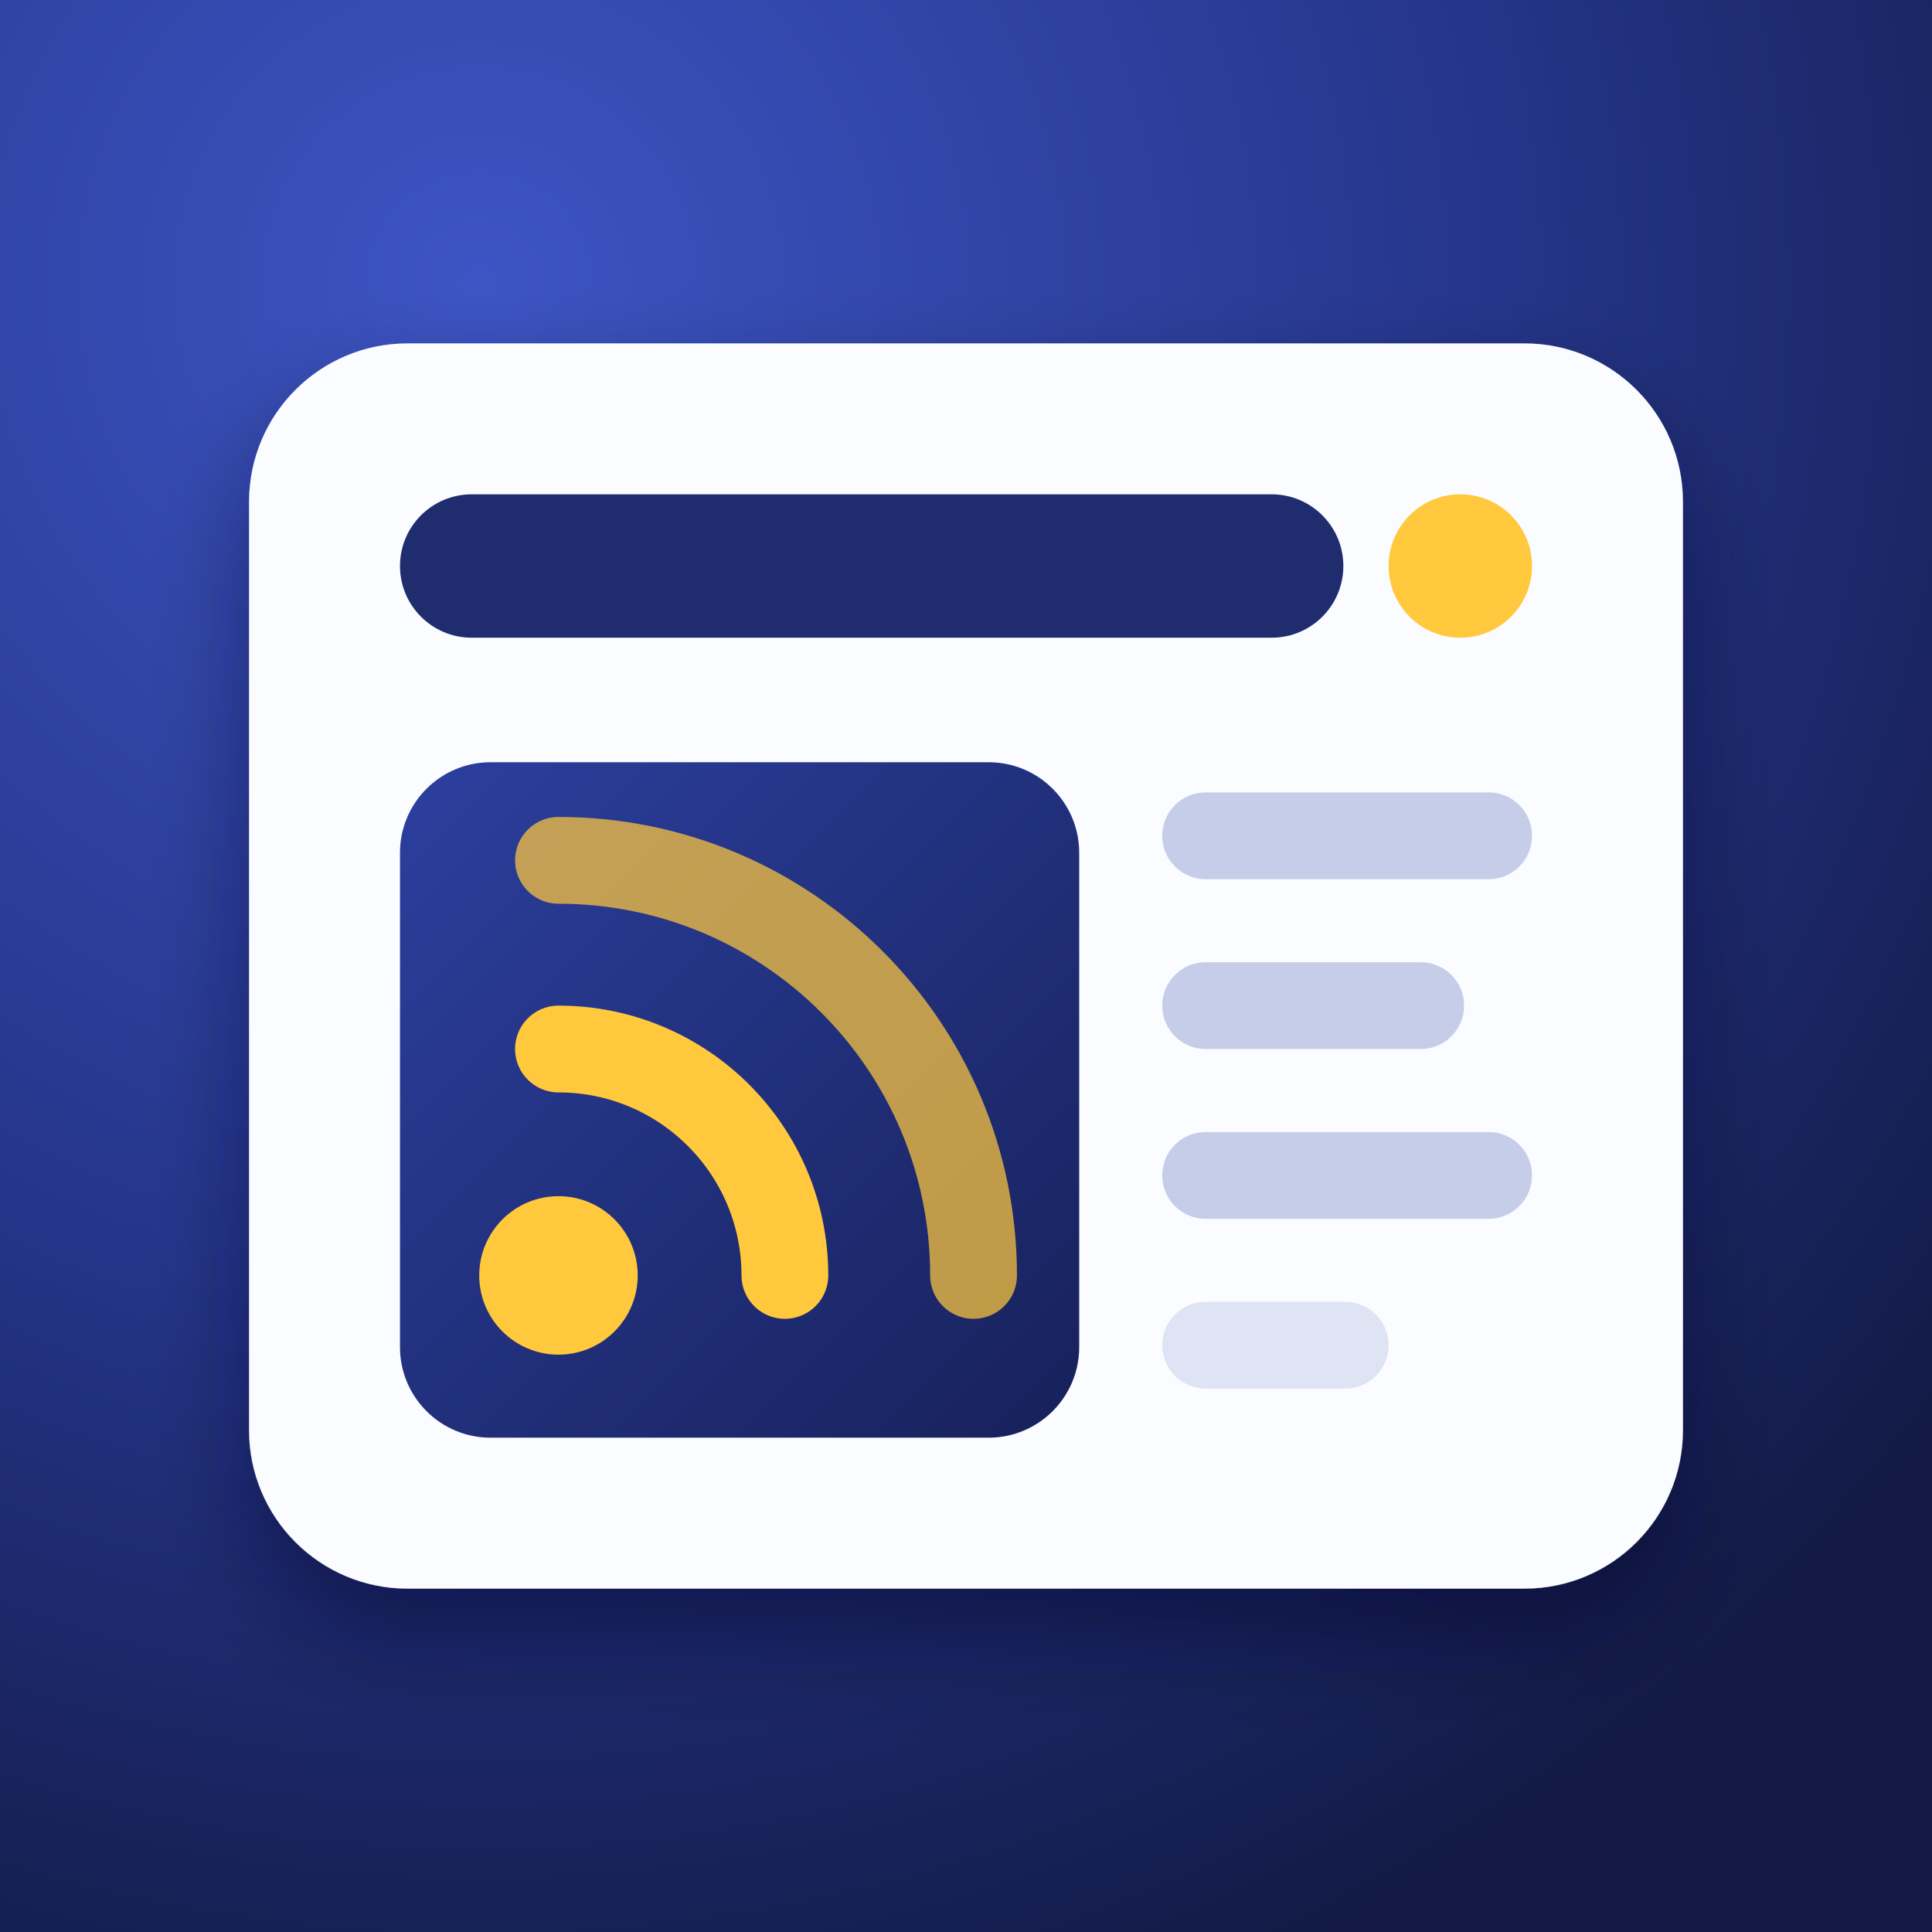
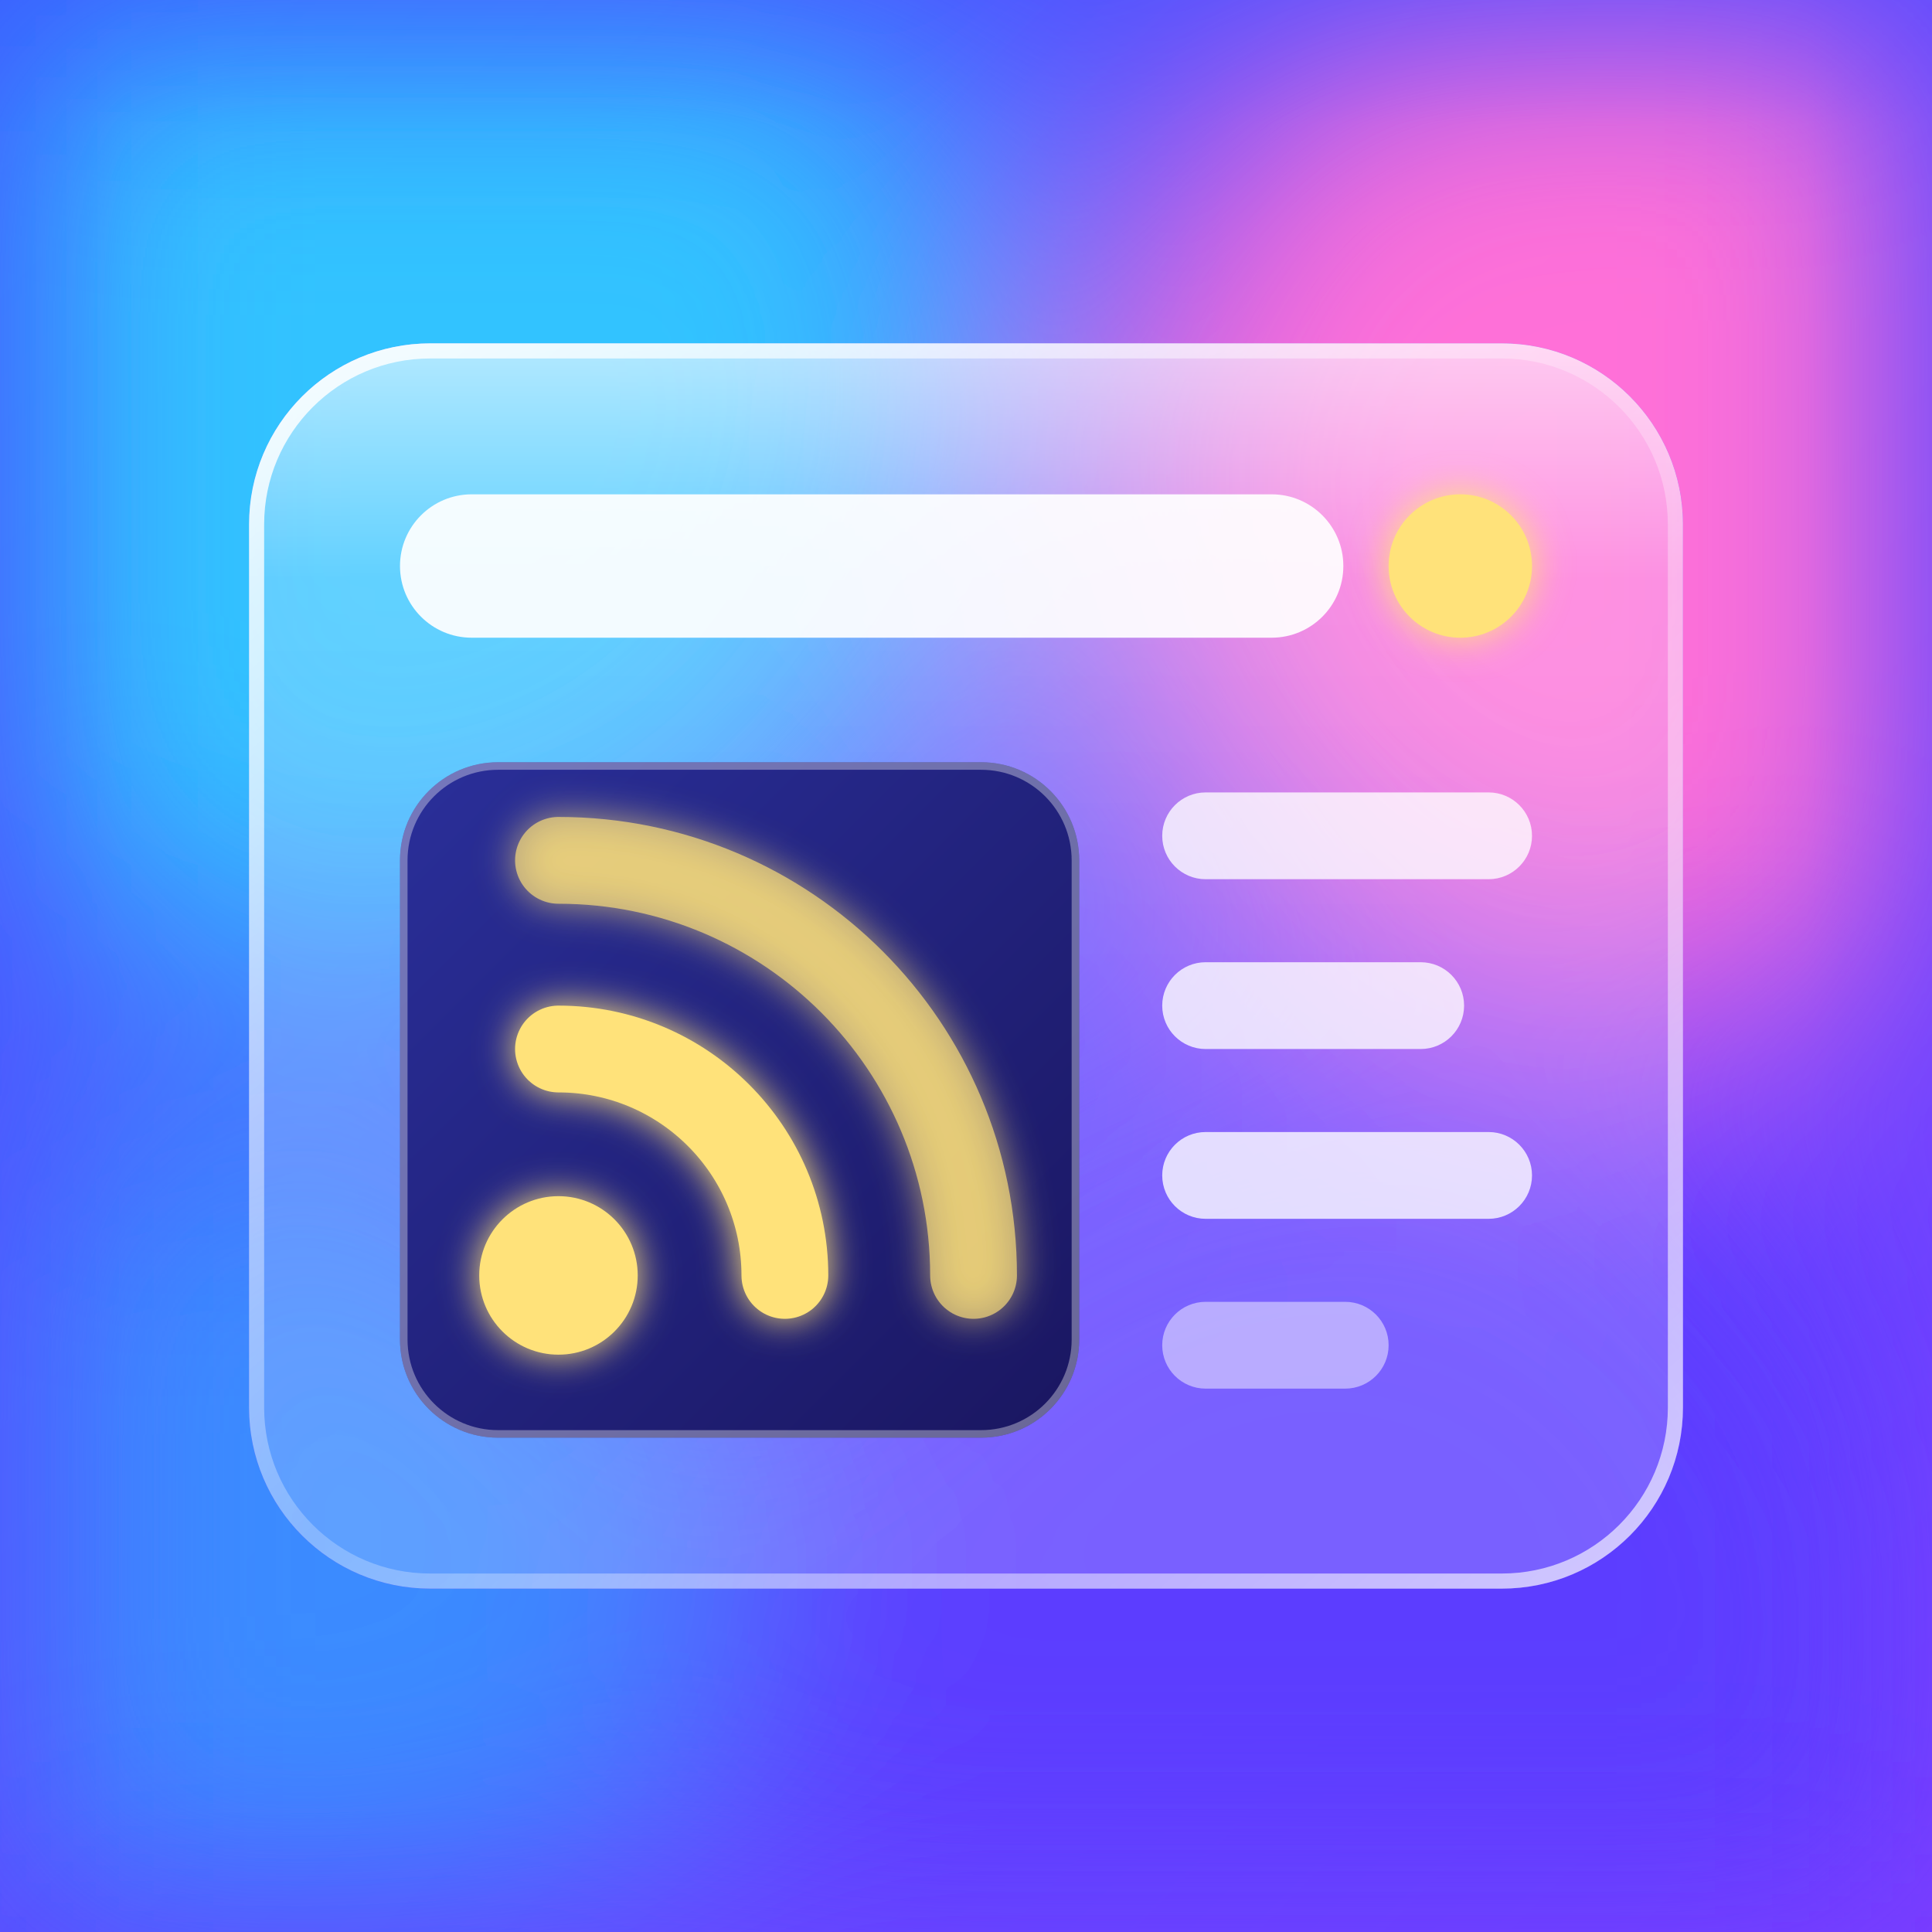
<svg xmlns="http://www.w3.org/2000/svg" viewBox="0 0 1024 1024">
  <defs>
-     <radialGradient id="bg" cx="25%" cy="15%" r="95%">
-       <stop offset="0" stop-color="#3d55c4" />
-       <stop offset=".55" stop-color="#25358a" />
-       <stop offset="1" stop-color="#121a45" />
-     </radialGradient>
+     <linearGradient id="bg" x1="0" y1="0" x2="1" y2="1">
+       <stop offset="0" stop-color="#3b5bff" />
+       <stop offset="1" stop-color="#7b3cff" />
+     </linearGradient>
+     <filter id="soft" x="-50%" y="-50%" width="200%" height="200%">
+       <feGaussianBlur stdDeviation="70" />
+     </filter>
+     <filter id="frost" x="-20%" y="-20%" width="140%" height="140%">
+       <feGaussianBlur stdDeviation="38" />
+     </filter>
+     <filter id="sh" x="-30%" y="-30%" width="160%" height="170%">
+       <feDropShadow dx="0" dy="30" stdDeviation="34" flood-color="#050822" flood-opacity=".35" />
+     </filter>
+     <filter id="glow" x="-50%" y="-50%" width="200%" height="200%">
+       <feGaussianBlur stdDeviation="10" result="b" />
+       <feMerge>
+         <feMergeNode in="b" />
+         <feMergeNode in="SourceGraphic" />
+       </feMerge>
+     </filter>
+     <clipPath id="card">
+       <rect x="132" y="182" width="760" height="660" rx="96" />
+     </clipPath>
+     <linearGradient id="hi" x1="0" y1="0" x2="0" y2="1">
+       <stop offset="0" stop-color="#fff" stop-opacity=".55" />
+       <stop offset=".38" stop-color="#fff" stop-opacity=".06" />
+       <stop offset="1" stop-color="#fff" stop-opacity="0" />
+     </linearGradient>
+     <linearGradient id="edge" x1="0" y1="0" x2="1" y2="1">
+       <stop offset="0" stop-color="#fff" stop-opacity=".95" />
+       <stop offset=".5" stop-color="#fff" stop-opacity=".25" />
+       <stop offset="1" stop-color="#fff" stop-opacity=".7" />
+     </linearGradient>
    <linearGradient id="panel" x1="0" y1="0" x2="1" y2="1">
-       <stop offset="0" stop-color="#2c3f9e" />
-       <stop offset="1" stop-color="#17215a" />
+       <stop offset="0" stop-color="#2a2f9a" />
+       <stop offset="1" stop-color="#1a1660" />
    </linearGradient>
-     <filter id="sh" x="-20%" y="-20%" width="140%" height="150%">
-       <feDropShadow dx="0" dy="26" stdDeviation="26" flood-color="#060a24" flood-opacity=".45" />
-     </filter>
  </defs>
  <rect width="1024" height="1024" fill="url(#bg)" />
-   <rect x="132" y="182" width="760" height="660" rx="84" fill="#fbfcff" filter="url(#sh)" />
-   <rect x="212" y="262" width="500" height="76" rx="38" fill="#1f2d6e" />
-   <circle cx="774" cy="300" r="38" fill="#ffc83d" />
-   <rect x="212" y="404" width="360" height="358" rx="48" fill="url(#panel)" />
-   <circle cx="296" cy="676" r="42" fill="#ffc83d" />
-   <path d="M296 556 A120 120 0 0 1 416 676" fill="none" stroke="#ffc83d" stroke-width="46" stroke-linecap="round" />
-   <path d="M296 456 A220 220 0 0 1 516 676" fill="none" stroke="#ffc83d" stroke-width="46" stroke-linecap="round" stroke-opacity=".72" />
-   <rect x="616" y="420" width="196" height="46" rx="23" fill="#c5cde9" />
-   <rect x="616" y="510" width="160" height="46" rx="23" fill="#c5cde9" />
-   <rect x="616" y="600" width="196" height="46" rx="23" fill="#c5cde9" />
-   <rect x="616" y="690" width="120" height="46" rx="23" fill="#dfe4f4" />
+   <g filter="url(#soft)">
+     <circle cx="200" cy="200" r="320" fill="#33c3ff" />
+     <circle cx="860" cy="260" r="280" fill="#ff6fd8" />
+     <circle cx="700" cy="900" r="340" fill="#5b3cff" />
+     <circle cx="140" cy="820" r="240" fill="#3b8bff" />
+   </g>
+   <rect x="132" y="182" width="760" height="660" rx="96" fill="#000" fill-opacity=".001" filter="url(#sh)" />
+   <g clip-path="url(#card)">
+     <rect width="1024" height="1024" fill="url(#bg)" />
+     <g filter="url(#frost)">
+       <g filter="url(#soft)">
+         <circle cx="200" cy="200" r="320" fill="#33c3ff" />
+         <circle cx="860" cy="260" r="280" fill="#ff6fd8" />
+         <circle cx="700" cy="900" r="340" fill="#5b3cff" />
+         <circle cx="140" cy="820" r="240" fill="#3b8bff" />
+       </g>
+     </g>
+     <rect x="132" y="182" width="760" height="660" fill="#fff" fill-opacity=".18" />
+     <rect x="132" y="182" width="760" height="330" fill="url(#hi)" />
+   </g>
+   <rect x="136" y="186" width="752" height="652" rx="92" fill="none" stroke="url(#edge)" stroke-width="8" stroke-opacity=".95" />
+   <rect x="212" y="262" width="500" height="76" rx="38" fill="#fff" fill-opacity=".92" />
+   <circle cx="774" cy="300" r="38" fill="#ffe27a" filter="url(#glow)" />
+   <rect x="212" y="404" width="360" height="358" rx="52" fill="url(#panel)" />
+   <rect x="214" y="406" width="356" height="354" rx="50" fill="none" stroke="#fff" stroke-opacity=".35" stroke-width="4" />
+   <g filter="url(#glow)">
+     <circle cx="296" cy="676" r="42" fill="#ffe27a" />
+     <path d="M296 556 A120 120 0 0 1 416 676" fill="none" stroke="#ffe27a" stroke-width="46" stroke-linecap="round" />
+     <path d="M296 456 A220 220 0 0 1 516 676" fill="none" stroke="#ffe27aa8" stroke-width="46" stroke-linecap="round" />
+   </g>
+   <rect x="616" y="420" width="196" height="46" rx="23" fill="#fff" fill-opacity=".78" />
+   <rect x="616" y="510" width="160" height="46" rx="23" fill="#fff" fill-opacity=".78" />
+   <rect x="616" y="600" width="196" height="46" rx="23" fill="#fff" fill-opacity=".78" />
+   <rect x="616" y="690" width="120" height="46" rx="23" fill="#fff" fill-opacity="0.47" />
</svg>
